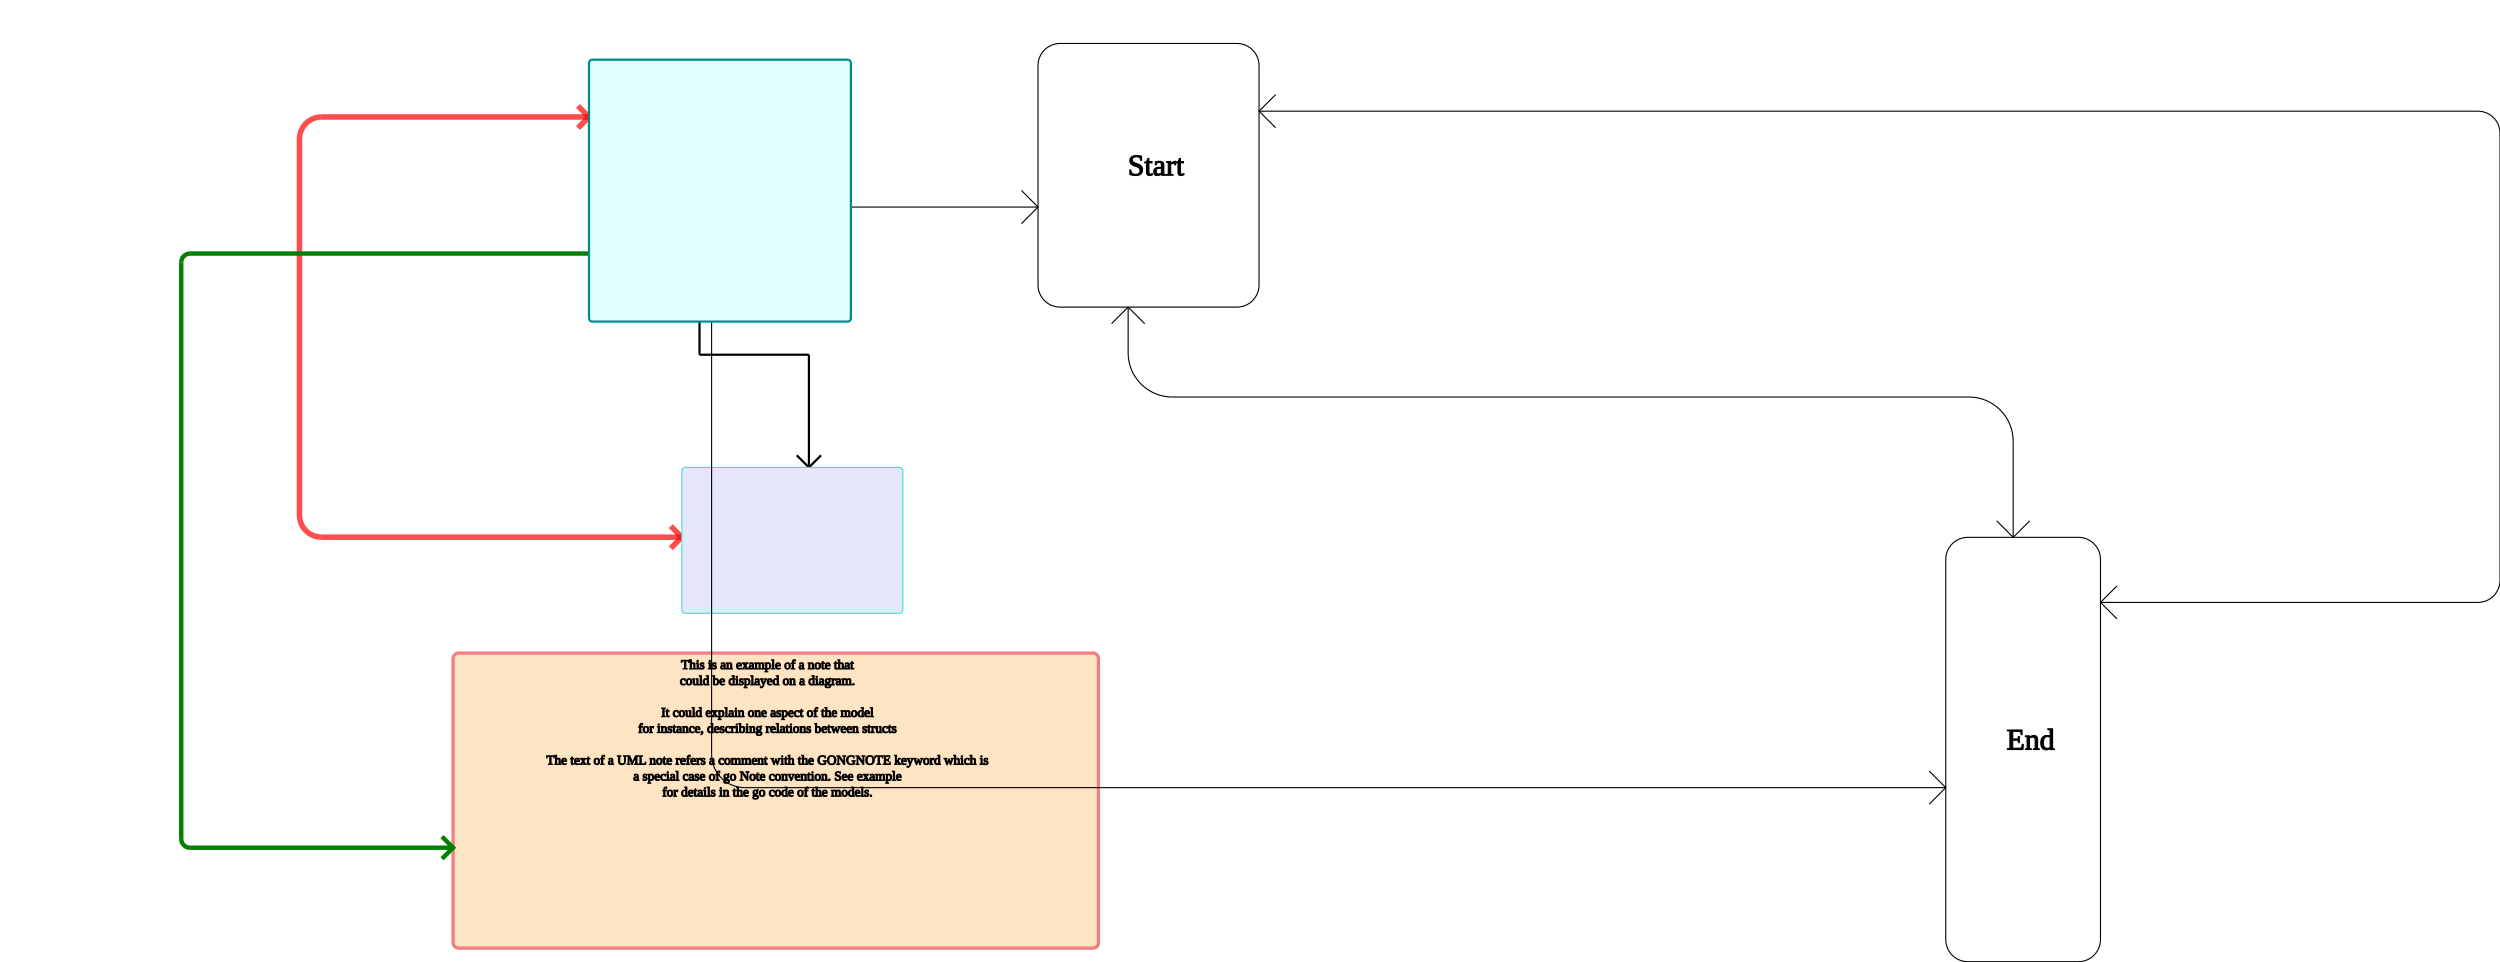
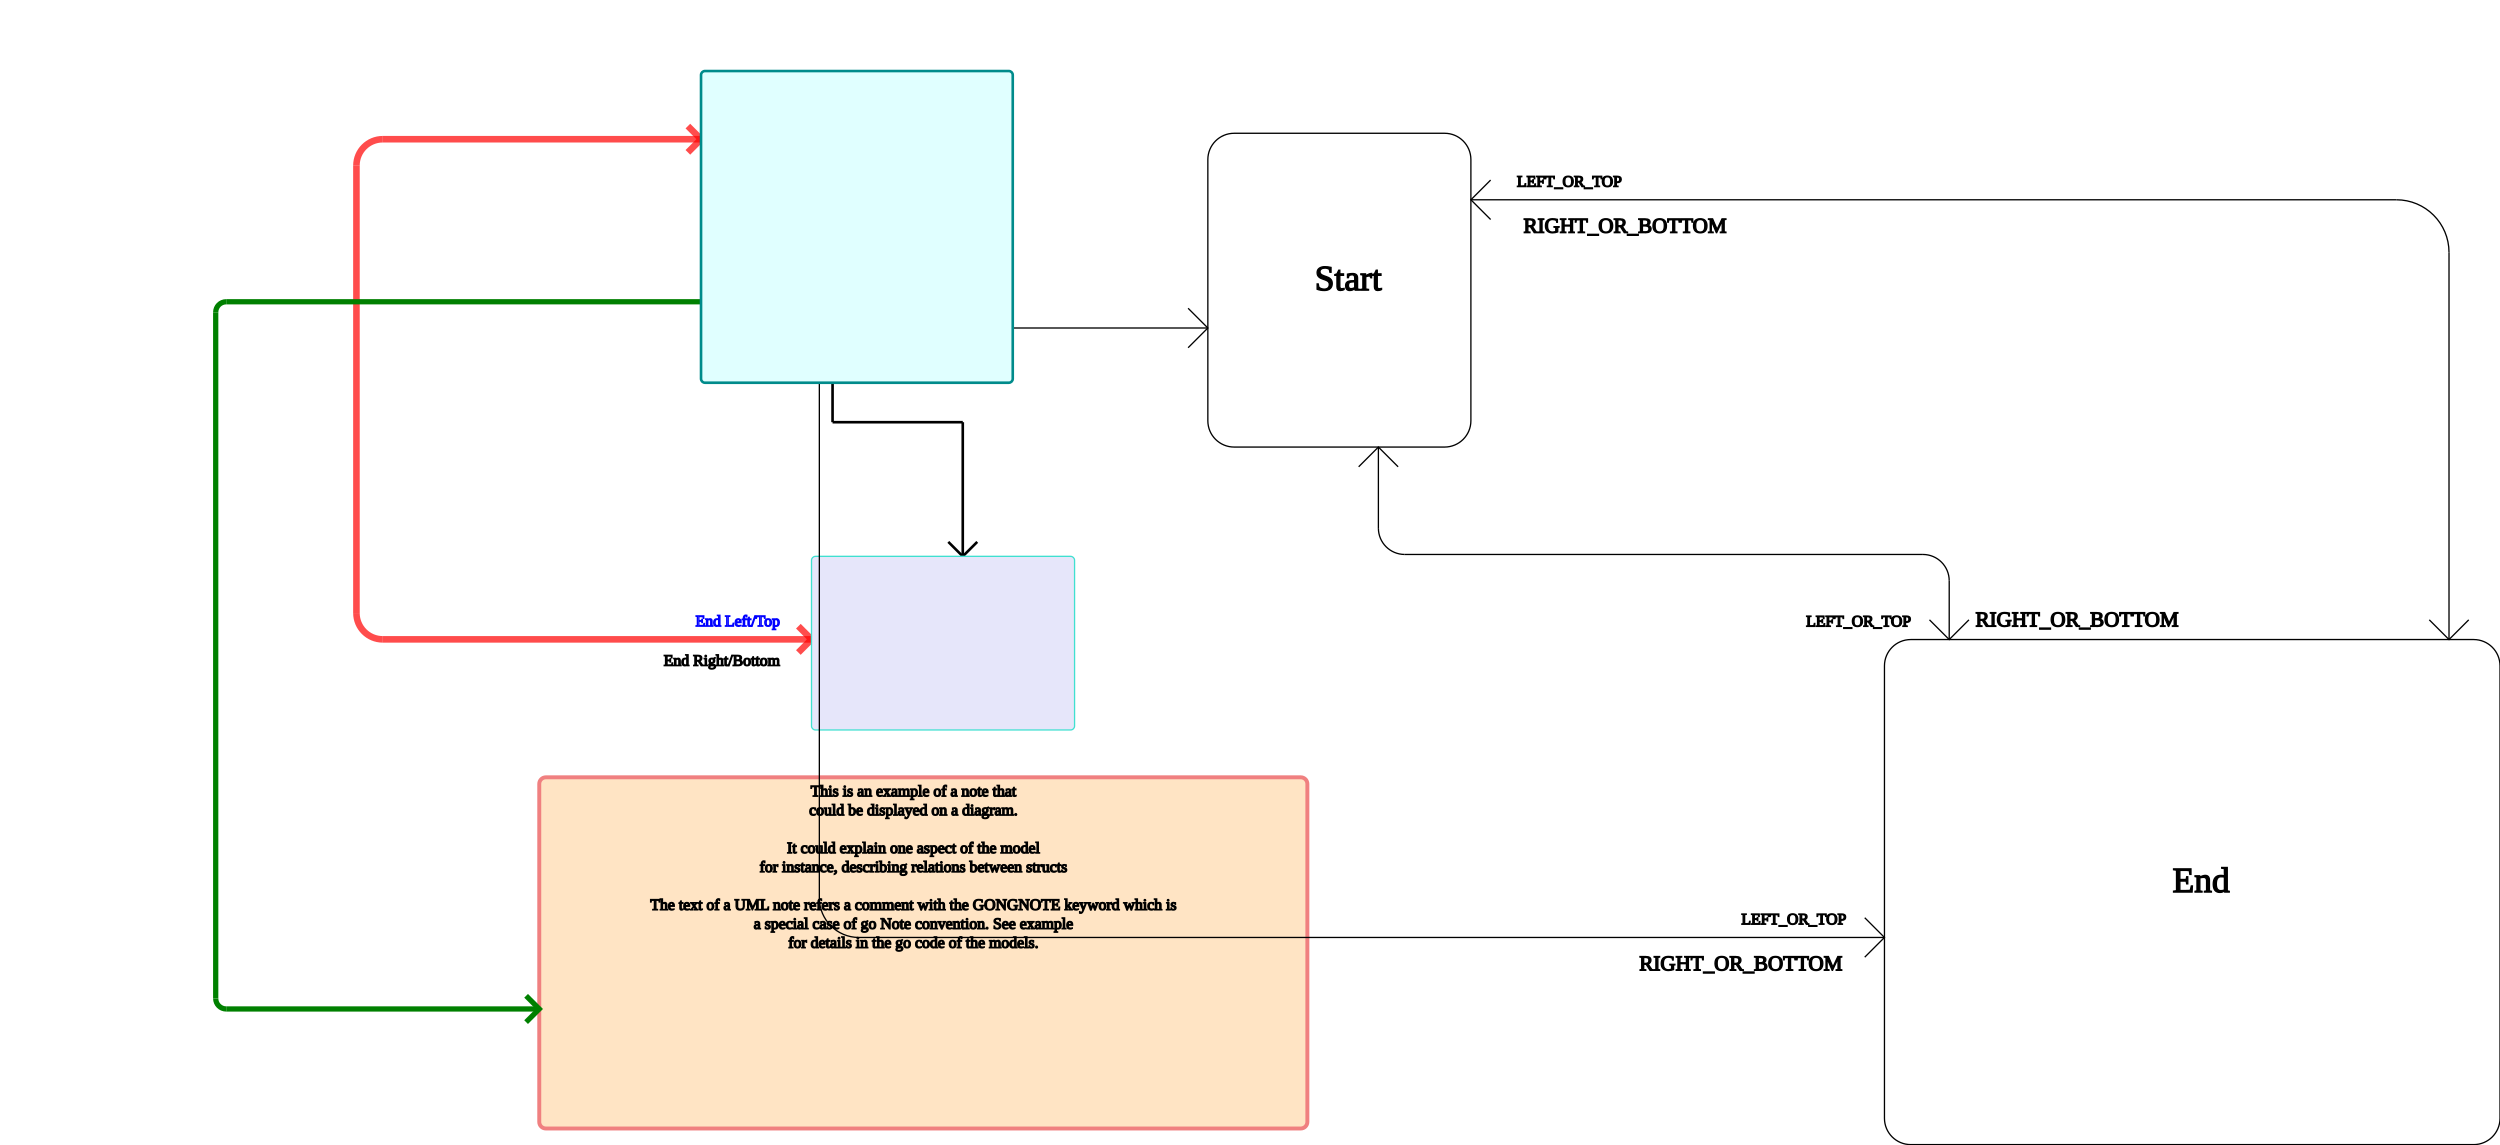
- <svg xmlns="http://www.w3.org/2000/svg" width="100%" height="100%" viewBox="-10 -10 2262.308 870.256">
+ <svg xmlns="http://www.w3.org/2000/svg" width="100%" height="100%" viewBox="-10 -10 1900.769 870.256">
  <style>text { font-family: Roboto, Arial, sans-serif !important; }</style>
  <rect x="400" y="581" width="584" height="267" rx="5" ry="5" fill="bisque" fill-opacity="50" stroke="lightcoral" stroke-opacity="1" stroke-width="3" stroke-dasharray="" transform="" />
  <text xml:space="preserve" x="692" y="581" text-anchor="middle" font-weight="100" font-style="" font-size="" fill="black" fill-opacity="100" stroke="black" stroke-opacity="1" stroke-width="1" stroke-dasharray="" transform="">
    <tspan x="692" dy="1.2em">This is an example of a note that</tspan>
    <tspan x="692" dy="1.2em">could be displayed on a diagram.</tspan>
    <tspan x="692" dy="1.2em"> </tspan>
    <tspan x="692" dy="1.2em">It could explain one aspect of the model</tspan>
    <tspan x="692" dy="1.2em">for instance, describing relations between structs</tspan>
    <tspan x="692" dy="1.2em"> </tspan>
    <tspan x="692" dy="1.2em">The text of a UML note refers a comment with the GONGNOTE keyword which is</tspan>
    <tspan x="692" dy="1.2em">a special case of go Note convention. See example</tspan>
    <tspan x="692" dy="1.2em">for details in the go code of the models.</tspan>
    <tspan x="692" dy="1.2em"> </tspan>
  </text>
  <line x1="523" y1="95.848" x2="281" y2="95.848" fill="" fill-opacity="0" stroke="red" stroke-opacity="0.7" stroke-width="5" stroke-dasharray="" transform="" />
+   <path d="M 524.768 97.615 L 513 85.848 M 524.768 94.08 L 513 105.848" fill="" fill-opacity="0" stroke="red" stroke-opacity="0.7" stroke-width="5" stroke-dasharray="" transform="" />
  <path d="M 281 95.848 A 20 20 0 0 0 261 115.848" fill="" fill-opacity="0" stroke="red" stroke-opacity="0.7" stroke-width="5" stroke-dasharray="" transform="" />
-   <path d="M 524.768 97.615 L 513 85.848 M 524.768 94.08 L 513 105.848" fill="" fill-opacity="0" stroke="red" stroke-opacity="0.7" stroke-width="5" stroke-dasharray="" transform="" />
  <line x1="261" y1="115.848" x2="261" y2="456.109" fill="" fill-opacity="0" stroke="red" stroke-opacity="0.7" stroke-width="5" stroke-dasharray="" transform="" />
  <path d="M 261 456.109 A 20 20 0 0 0 281 476.109" fill="" fill-opacity="0" stroke="red" stroke-opacity="0.7" stroke-width="5" stroke-dasharray="" transform="" />
  <line x1="281" y1="476.109" x2="607" y2="476.109" fill="" fill-opacity="0" stroke="red" stroke-opacity="0.7" stroke-width="5" stroke-dasharray="" transform="" />
  <path d="M 608.768 477.877 L 597 466.109 M 608.768 474.342 L 597 486.109" fill="" fill-opacity="0" stroke="red" stroke-opacity="0.7" stroke-width="5" stroke-dasharray="" transform="" />
+   <text xml:space="preserve" x="592" y="496.109" text-anchor="end" font-weight="normal" font-style="" font-size="" fill="black" fill-opacity="1" stroke="black" stroke-opacity="1" stroke-width="1" stroke-dasharray="" transform="">
+     <tspan>End Right/Bottom</tspan>
+   </text>
+   <text xml:space="preserve" x="592" y="466.109" text-anchor="end" font-weight="normal" font-style="" font-size="" fill="blue" fill-opacity="0" stroke="blue" stroke-opacity="1" stroke-width="1" stroke-dasharray="" transform="">
+     <tspan>End Left/Top</tspan>
+   </text>
  <line x1="523" y1="219.431" x2="162" y2="219.431" fill="" fill-opacity="0" stroke="green" stroke-opacity="1" stroke-width="4" stroke-dasharray="" transform="" />
  <path d="M 162 219.431 A 8 8 0 0 0 154 227.431" fill="" fill-opacity="0" stroke="green" stroke-opacity="1" stroke-width="4" stroke-dasharray="" transform="" />
  <line x1="154" y1="227.431" x2="154" y2="749.126" fill="" fill-opacity="0" stroke="green" stroke-opacity="1" stroke-width="4" stroke-dasharray="" transform="" />
  <path d="M 154 749.126 A 8 8 0 0 0 162 757.126" fill="" fill-opacity="0" stroke="green" stroke-opacity="1" stroke-width="4" stroke-dasharray="" transform="" />
  <line x1="162" y1="757.126" x2="400" y2="757.126" fill="" fill-opacity="0" stroke="green" stroke-opacity="1" stroke-width="4" stroke-dasharray="" transform="" />
  <path d="M 401.414 758.54 L 390 747.126 M 401.414 755.712 L 390 767.126" fill="" fill-opacity="0" stroke="green" stroke-opacity="1" stroke-width="4" stroke-dasharray="" transform="" />
  <line x1="623" y1="281" x2="623" y2="311.002" fill="" fill-opacity="0" stroke="black" stroke-opacity="1" stroke-width="2" stroke-dasharray="" transform="" />
  <path d="M 623 311.002 A 0 0 0 0 1 623 311.002" fill="" fill-opacity="0" stroke="black" stroke-opacity="1" stroke-width="2" stroke-dasharray="" transform="" />
  <line x1="623" y1="311.002" x2="722" y2="311.002" fill="" fill-opacity="0" stroke="black" stroke-opacity="1" stroke-width="2" stroke-dasharray="" transform="" />
  <path d="M 722 311.002 A 0 0 0 0 0 722 311.002" fill="" fill-opacity="0" stroke="black" stroke-opacity="1" stroke-width="2" stroke-dasharray="" transform="" />
  <line x1="722" y1="311.002" x2="722" y2="413" fill="" fill-opacity="0" stroke="black" stroke-opacity="1" stroke-width="2" stroke-dasharray="" transform="" />
  <path d="M 722.707 413.707 L 711 402 M 721.293 413.707 L 733 402" fill="" fill-opacity="0" stroke="black" stroke-opacity="1" stroke-width="2" stroke-dasharray="" transform="" />
  <rect x="607" y="413" width="200" height="132" rx="3" ry="3" fill="lavender" fill-opacity="50" stroke="turquoise" stroke-opacity="1" stroke-width="1" stroke-dasharray="" transform="" />
-   <rect x="929.333" y="29.333" width="200" height="238.571" rx="20" ry="20" fill="" fill-opacity="0" stroke="black" stroke-opacity="1" stroke-width="1" stroke-dasharray="" transform="" />
-   <text xml:space="preserve" x="1029.333" y="148.619" text-anchor="middle" font-weight="" font-style="" font-size="27px" fill="black" fill-opacity="1" stroke="black" stroke-opacity="1" stroke-width="1" stroke-dasharray="" transform="">
+   <rect x="908.333" y="91.333" width="200" height="238.571" rx="20" ry="20" fill="" fill-opacity="0" stroke="black" stroke-opacity="1" stroke-width="1" stroke-dasharray="" transform="" />
+   <text xml:space="preserve" x="1008.333" y="210.619" text-anchor="middle" font-weight="" font-style="" font-size="27px" fill="black" fill-opacity="1" stroke="black" stroke-opacity="1" stroke-width="1" stroke-dasharray="" transform="">
    <tspan>Start</tspan>
  </text>
-   <rect x="1750.769" y="476.256" width="140" height="384" rx="20" ry="20" fill="" fill-opacity="0" stroke="black" stroke-opacity="1" stroke-width="1" stroke-dasharray="" transform="" />
-   <text xml:space="preserve" x="1820.769" y="668.256" text-anchor="middle" font-weight="" font-style="" font-size="27px" fill="black" fill-opacity="1" stroke="black" stroke-opacity="1" stroke-width="1" stroke-dasharray="" transform="">
+   <rect x="1422.769" y="476.256" width="468" height="384" rx="20" ry="20" fill="" fill-opacity="0" stroke="black" stroke-opacity="1" stroke-width="1" stroke-dasharray="" transform="" />
+   <text xml:space="preserve" x="1656.769" y="668.256" text-anchor="middle" font-weight="" font-style="" font-size="27px" fill="black" fill-opacity="1" stroke="black" stroke-opacity="1" stroke-width="1" stroke-dasharray="" transform="">
    <tspan>End</tspan>
  </text>
-   <line x1="929.333" y1="177.38" x2="663.949" y2="177.38" fill="" fill-opacity="0" stroke="black" stroke-opacity="1" stroke-width="1" stroke-dasharray="" transform="" />
-   <path d="M 663.949 177.38 A 30 30 0 0 0 633.949 207.38" fill="" fill-opacity="0" stroke="black" stroke-opacity="1" stroke-width="1" stroke-dasharray="" transform="" />
-   <path d="M 929.687 177.734 L 914.333 162.38 M 929.687 177.027 L 914.333 192.38" fill="" fill-opacity="0" stroke="black" stroke-opacity="1" stroke-width="1" stroke-dasharray="" transform="" />
-   <line x1="633.949" y1="207.38" x2="633.949" y2="672.758" fill="" fill-opacity="0" stroke="black" stroke-opacity="1" stroke-width="1" stroke-dasharray="" transform="" />
-   <path d="M 633.949 672.758 A 30 30 0 0 0 663.949 702.758" fill="" fill-opacity="0" stroke="black" stroke-opacity="1" stroke-width="1" stroke-dasharray="" transform="" />
-   <line x1="663.949" y1="702.758" x2="1750.769" y2="702.758" fill="" fill-opacity="0" stroke="black" stroke-opacity="1" stroke-width="1" stroke-dasharray="" transform="" />
-   <path d="M 1751.123 703.112 L 1735.769 687.758 M 1751.123 702.405 L 1735.769 717.758" fill="" fill-opacity="0" stroke="black" stroke-opacity="1" stroke-width="1" stroke-dasharray="" transform="" />
-   <line x1="1129.333" y1="90.614" x2="2232.308" y2="90.614" fill="" fill-opacity="0" stroke="black" stroke-opacity="1" stroke-width="1" stroke-dasharray="" transform="" />
-   <path d="M 2232.308 90.614 A 20 20 0 0 1 2252.308 110.614" fill="" fill-opacity="0" stroke="black" stroke-opacity="1" stroke-width="1" stroke-dasharray="" transform="" />
-   <path d="M 1128.98 90.967 L 1144.333 75.614 M 1128.98 90.26 L 1144.333 105.614" fill="" fill-opacity="0" stroke="black" stroke-opacity="1" stroke-width="1" stroke-dasharray="" transform="" />
-   <line x1="2252.308" y1="110.614" x2="2252.308" y2="515.144" fill="" fill-opacity="0" stroke="black" stroke-opacity="1" stroke-width="1" stroke-dasharray="" transform="" />
-   <path d="M 2252.308 515.144 A 20 20 0 0 1 2232.308 535.144" fill="" fill-opacity="0" stroke="black" stroke-opacity="1" stroke-width="1" stroke-dasharray="" transform="" />
-   <line x1="2232.308" y1="535.144" x2="1890.769" y2="535.144" fill="" fill-opacity="0" stroke="black" stroke-opacity="1" stroke-width="1" stroke-dasharray="" transform="" />
-   <path d="M 1890.416 535.498 L 1905.769 520.144 M 1890.416 534.79 L 1905.769 550.144" fill="" fill-opacity="0" stroke="black" stroke-opacity="1" stroke-width="1" stroke-dasharray="" transform="" />
-   <line x1="1811.769" y1="476.256" x2="1811.769" y2="389.286" fill="" fill-opacity="0" stroke="black" stroke-opacity="1" stroke-width="1" stroke-dasharray="" transform="" />
-   <path d="M 1811.769 389.286 A 40 40 0 0 0 1771.769 349.286" fill="" fill-opacity="0" stroke="black" stroke-opacity="1" stroke-width="1" stroke-dasharray="" transform="" />
-   <path d="M 1812.123 476.61 L 1796.769 461.256 M 1811.416 476.61 L 1826.769 461.256" fill="" fill-opacity="0" stroke="black" stroke-opacity="1" stroke-width="1" stroke-dasharray="" transform="" />
-   <line x1="1771.769" y1="349.286" x2="1050.872" y2="349.286" fill="" fill-opacity="0" stroke="black" stroke-opacity="1" stroke-width="1" stroke-dasharray="" transform="" />
-   <path d="M 1050.872 349.286 A 40 40 0 0 1 1010.872 309.286" fill="" fill-opacity="0" stroke="black" stroke-opacity="1" stroke-width="1" stroke-dasharray="" transform="" />
-   <line x1="1010.872" y1="309.286" x2="1010.872" y2="267.905" fill="" fill-opacity="0" stroke="black" stroke-opacity="1" stroke-width="1" stroke-dasharray="" transform="" />
-   <path d="M 1010.518 267.551 L 1025.872 282.905 M 1011.225 267.551 L 995.872 282.905" fill="" fill-opacity="0" stroke="black" stroke-opacity="1" stroke-width="1" stroke-dasharray="" transform="" />
+   <line x1="908.333" y1="239.38" x2="642.949" y2="239.38" fill="" fill-opacity="0" stroke="black" stroke-opacity="1" stroke-width="1" stroke-dasharray="" transform="" />
+   <path d="M 908.687 239.734 L 893.333 224.38 M 908.687 239.027 L 893.333 254.38" fill="" fill-opacity="0" stroke="black" stroke-opacity="1" stroke-width="1" stroke-dasharray="" transform="" />
+   <path d="M 642.949 239.38 A 30 30 0 0 0 612.949 269.38" fill="" fill-opacity="0" stroke="black" stroke-opacity="1" stroke-width="1" stroke-dasharray="" transform="" />
+   <line x1="612.949" y1="269.38" x2="612.949" y2="672.758" fill="" fill-opacity="0" stroke="black" stroke-opacity="1" stroke-width="1" stroke-dasharray="" transform="" />
+   <path d="M 612.949 672.758 A 30 30 0 0 0 642.949 702.758" fill="" fill-opacity="0" stroke="black" stroke-opacity="1" stroke-width="1" stroke-dasharray="" transform="" />
+   <line x1="642.949" y1="702.758" x2="1422.769" y2="702.758" fill="" fill-opacity="0" stroke="black" stroke-opacity="1" stroke-width="1" stroke-dasharray="" transform="" />
+   <path d="M 1423.123 703.112 L 1407.769 687.758 M 1423.123 702.405 L 1407.769 717.758" fill="" fill-opacity="0" stroke="black" stroke-opacity="1" stroke-width="1" stroke-dasharray="" transform="" />
+   <text xml:space="preserve" x="1402.769" y="692.758" text-anchor="end" font-weight="" font-style="" font-size="" fill="black" fill-opacity="1" stroke="black" stroke-opacity="1" stroke-width="1" stroke-dasharray="" transform="">
+     <tspan>LEFT_OR_TOP</tspan>
+   </text>
+   <text xml:space="preserve" x="1402.769" y="727.758" text-anchor="end" font-weight="" font-style="" font-size="16" fill="black" fill-opacity="1" stroke="black" stroke-opacity="1" stroke-width="1" stroke-dasharray="" transform="">
+     <tspan>RIGHT_OR_BOTTOM</tspan>
+   </text>
+   <line x1="1038" y1="329.905" x2="1038" y2="391.561" fill="" fill-opacity="0" stroke="black" stroke-opacity="1" stroke-width="1" stroke-dasharray="" transform="" />
+   <path d="M 1037.646 329.551 L 1053 344.905 M 1038.353 329.551 L 1023 344.905" fill="" fill-opacity="0" stroke="black" stroke-opacity="1" stroke-width="1" stroke-dasharray="" transform="" />
+   <path d="M 1038 391.561 A 20 20 0 0 0 1058 411.561" fill="" fill-opacity="0" stroke="black" stroke-opacity="1" stroke-width="1" stroke-dasharray="" transform="" />
+   <line x1="1058" y1="411.561" x2="1452" y2="411.561" fill="" fill-opacity="0" stroke="black" stroke-opacity="1" stroke-width="1" stroke-dasharray="" transform="" />
+   <path d="M 1452 411.561 A 20 20 0 0 1 1472 431.561" fill="" fill-opacity="0" stroke="black" stroke-opacity="1" stroke-width="1" stroke-dasharray="" transform="" />
+   <line x1="1472" y1="431.561" x2="1472" y2="476.256" fill="" fill-opacity="0" stroke="black" stroke-opacity="1" stroke-width="1" stroke-dasharray="" transform="" />
+   <path d="M 1472.354 476.61 L 1457 461.256 M 1471.646 476.61 L 1487 461.256" fill="" fill-opacity="0" stroke="black" stroke-opacity="1" stroke-width="1" stroke-dasharray="" transform="" />
+   <text xml:space="preserve" x="1452" y="466.256" text-anchor="end" font-weight="" font-style="" font-size="" fill="black" fill-opacity="1" stroke="black" stroke-opacity="1" stroke-width="1" stroke-dasharray="" transform="">
+     <tspan>LEFT_OR_TOP</tspan>
+   </text>
+   <text xml:space="preserve" x="1472" y="466.256" text-anchor="start" font-weight="" font-style="" font-size="16" fill="black" fill-opacity="1" stroke="black" stroke-opacity="1" stroke-width="1" stroke-dasharray="" transform="">
+     <tspan>RIGHT_OR_BOTTOM</tspan>
+   </text>
+   <line x1="1852" y1="476.256" x2="1852" y2="181.894" fill="" fill-opacity="0" stroke="black" stroke-opacity="1" stroke-width="1" stroke-dasharray="" transform="" />
+   <path d="M 1852.354 476.61 L 1837 461.256 M 1851.647 476.61 L 1867 461.256" fill="" fill-opacity="0" stroke="black" stroke-opacity="1" stroke-width="1" stroke-dasharray="" transform="" />
+   <path d="M 1852 181.894 A 40 40 0 0 0 1812 141.894" fill="" fill-opacity="0" stroke="black" stroke-opacity="1" stroke-width="1" stroke-dasharray="" transform="" />
+   <line x1="1812" y1="141.894" x2="1108.333" y2="141.894" fill="" fill-opacity="0" stroke="black" stroke-opacity="1" stroke-width="1" stroke-dasharray="" transform="" />
+   <path d="M 1107.98 142.248 L 1123.333 126.894 M 1107.98 141.54 L 1123.333 156.894" fill="" fill-opacity="0" stroke="black" stroke-opacity="1" stroke-width="1" stroke-dasharray="" transform="" />
+   <text xml:space="preserve" x="1128.333" y="131.894" text-anchor="start" font-weight="" font-style="" font-size="" fill="black" fill-opacity="1" stroke="black" stroke-opacity="1" stroke-width="1" stroke-dasharray="" transform="">
+     <tspan>LEFT_OR_TOP</tspan>
+   </text>
+   <text xml:space="preserve" x="1128.333" y="166.894" text-anchor="start" font-weight="" font-style="" font-size="16" fill="black" fill-opacity="1" stroke="black" stroke-opacity="1" stroke-width="1" stroke-dasharray="" transform="">
+     <tspan>RIGHT_OR_BOTTOM</tspan>
+   </text>
  <rect x="523" y="44" width="237" height="237" rx="3" ry="3" fill="lightcyan" fill-opacity="100" stroke="darkcyan" stroke-opacity="1" stroke-width="2" stroke-dasharray="" transform="" />
</svg>
